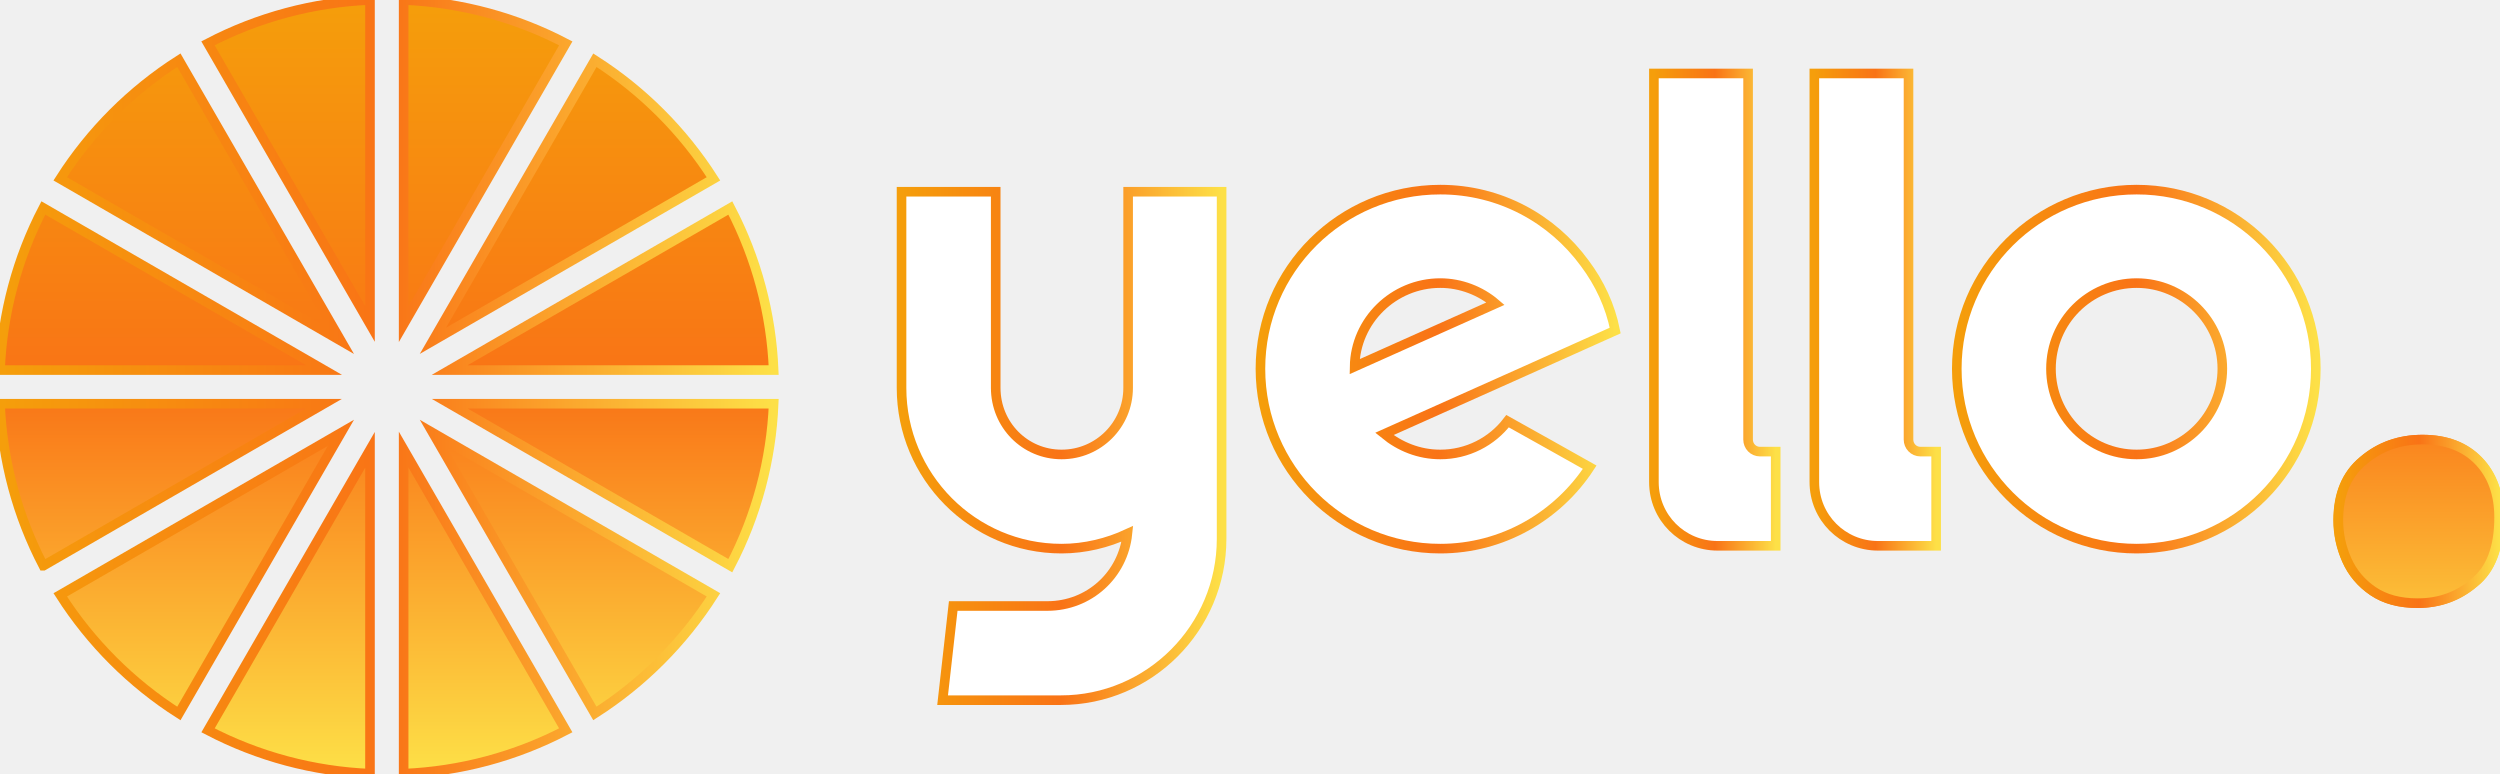
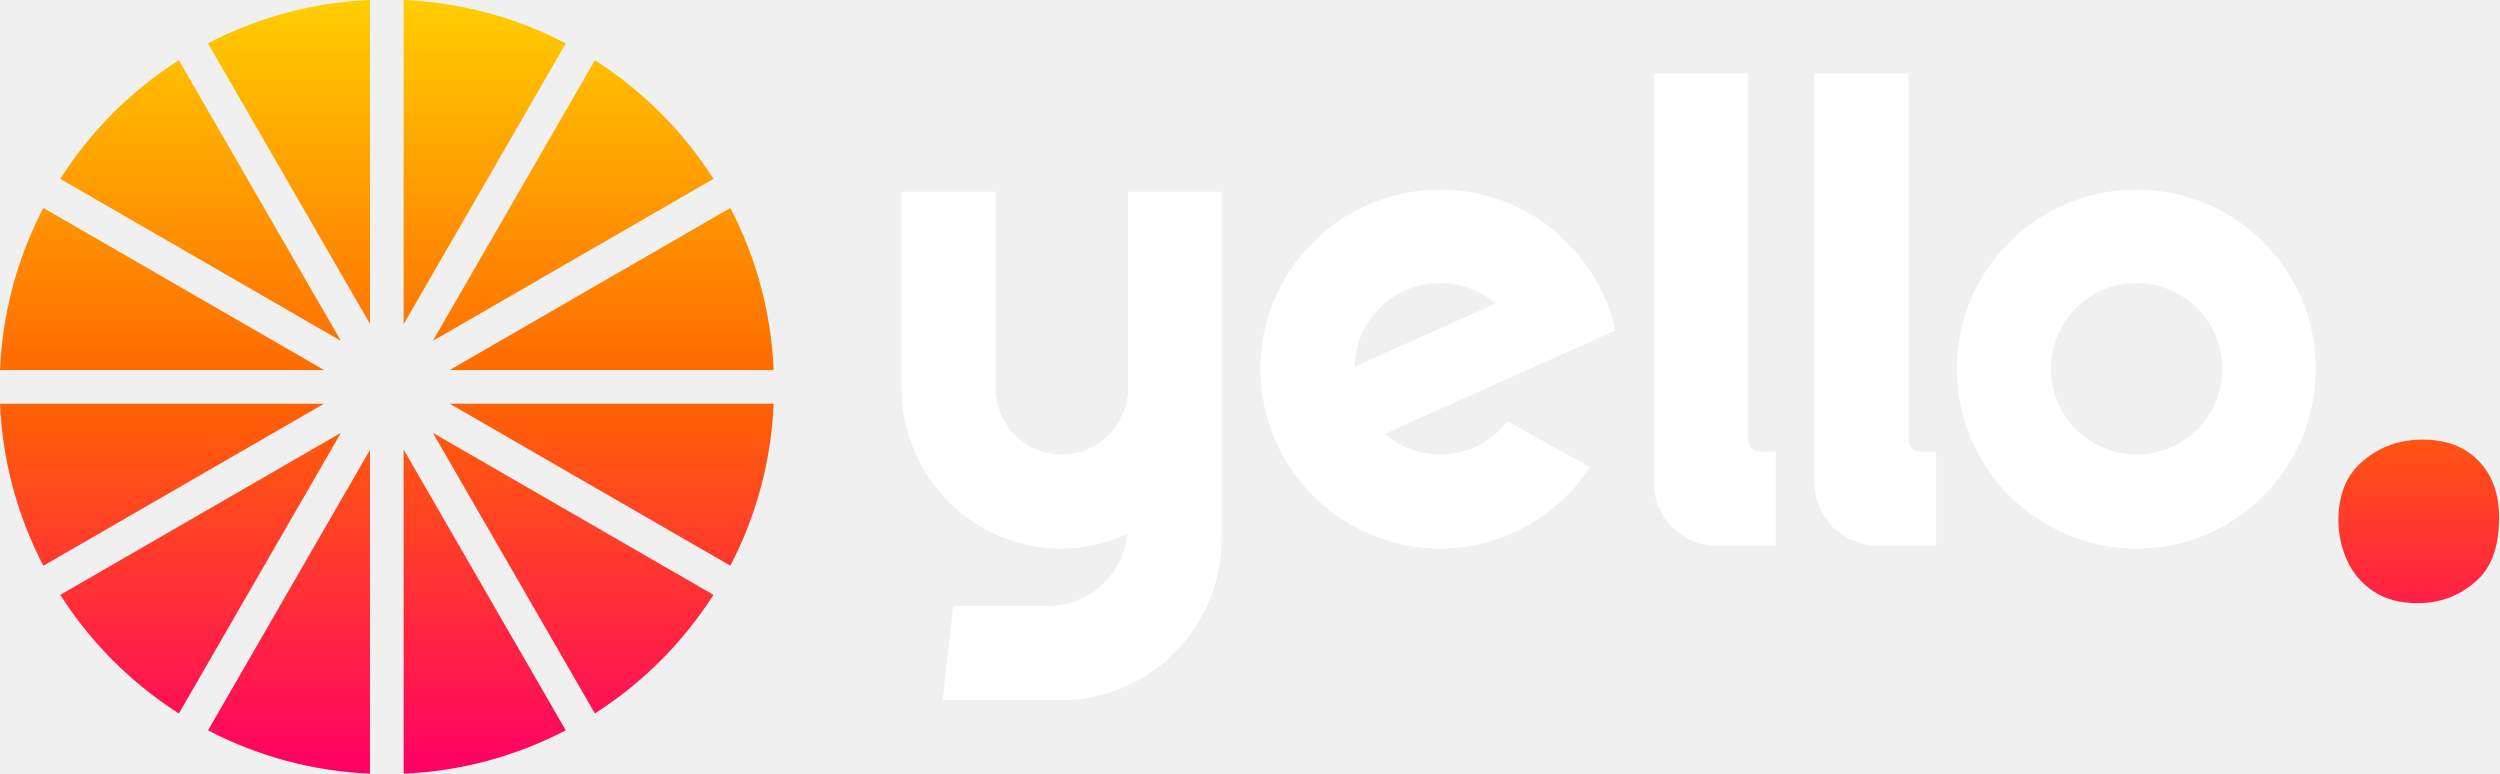
<svg xmlns="http://www.w3.org/2000/svg" width="391" height="121" viewBox="0 0 391 121" fill="none">
-   <style>
-   path { stroke: url(#brandStroke); stroke-width: 1.5; vector-effect: non-scaling-stroke; }
- </style>
  <path fill-rule="evenodd" clip-rule="evenodd" d="M57.866 0C49.025 0.37 40.374 2.683 32.529 6.776L57.866 50.659V0ZM57.866 70.353L32.537 114.224C40.38 118.316 49.028 120.629 57.866 121V70.353ZM63.13 121V70.309L88.483 114.22C80.633 118.315 71.976 120.632 63.13 121ZM63.13 50.699V0C72.249 0.387 80.848 2.795 88.487 6.784L63.13 50.699ZM9.422 93.037L53.321 67.691L27.975 111.59C20.515 106.828 14.184 100.496 9.422 93.037ZM111.586 27.971L67.703 53.304L93.045 9.422C100.501 14.184 106.826 20.514 111.586 27.971ZM9.418 27.967C14.18 20.508 20.512 14.176 27.971 9.414L53.316 53.313L9.418 27.967ZM6.78 32.525C2.685 40.375 0.371 49.032 0.004 57.878H50.691L6.78 32.525ZM6.78 88.479C2.687 80.634 0.374 71.983 0.004 63.142H50.671L6.784 88.479H6.78ZM70.321 57.878H121C120.632 49.033 118.318 40.378 114.224 32.529L70.321 57.878ZM114.224 88.475L70.341 63.146H121C120.629 71.984 118.315 80.632 114.224 88.475ZM67.703 67.7L93.037 111.582C100.494 106.821 106.824 100.49 111.586 93.033L67.703 67.7Z" fill="url(#paint0_linear_8303_4204)" />
  <path d="M176.44 29.989H191.059V84.256C191.059 98.211 179.762 109.507 165.919 109.507H147.423L149.085 94.778H163.814C170.349 94.778 175.665 89.905 176.329 83.481C173.228 84.921 169.684 85.807 166.029 85.807C152.186 85.807 141 74.51 141 60.667V29.989H155.73V60.667C155.73 66.426 160.27 71.077 166.029 71.077C171.788 71.077 176.44 66.426 176.44 60.667V29.989Z" fill="white" />
  <path d="M225.262 71.077C229.471 71.077 233.347 69.084 235.783 65.872C239.77 68.087 245.086 71.077 248.63 73.071C243.646 80.713 235.008 85.807 225.262 85.807C209.757 85.807 197.132 73.181 197.132 57.677C197.132 42.172 209.757 29.657 225.262 29.657C234.565 29.657 242.76 34.198 247.855 41.175C250.181 44.276 251.842 47.82 252.617 51.696L238.552 58.009L216.513 67.866C218.949 69.859 221.94 71.077 225.262 71.077ZM225.262 44.276C217.953 44.276 211.972 50.146 211.861 57.344L233.901 47.488C231.575 45.494 228.474 44.276 225.262 44.276Z" fill="white" />
  <path d="M273.401 11.494V68.751C273.401 69.748 274.176 70.634 275.284 70.634H277.72V85.364H268.639C263.101 85.364 258.671 80.934 258.671 75.397V11.494H273.401Z" fill="white" />
  <path d="M298.492 11.494V68.751C298.492 69.748 299.268 70.634 300.375 70.634H302.812V85.364H293.73C288.193 85.364 283.763 80.934 283.763 75.397V11.494H298.492Z" fill="white" />
  <path d="M334.173 85.807C318.668 85.807 306.042 73.181 306.042 57.677C306.042 42.172 318.668 29.657 334.173 29.657C349.678 29.657 362.192 42.172 362.192 57.677C362.192 73.181 349.678 85.807 334.173 85.807ZM334.173 44.276C326.753 44.276 320.772 50.256 320.772 57.677C320.772 65.097 326.753 71.077 334.173 71.077C341.482 71.077 347.573 65.097 347.573 57.677C347.573 50.256 341.482 44.276 334.173 44.276Z" fill="white" />
  <path d="M378.087 94.335C375.282 94.335 372.956 93.707 371.11 92.452C369.264 91.197 367.899 89.572 367.013 87.579C366.127 85.585 365.684 83.518 365.684 81.377C365.684 77.316 366.976 74.215 369.56 72.074C372.144 69.859 375.245 68.751 378.863 68.751C382.554 68.751 385.471 69.859 387.612 72.074C389.753 74.289 390.824 77.242 390.824 80.934C390.824 85.659 389.532 89.056 386.947 91.123C384.437 93.264 381.484 94.335 378.087 94.335Z" fill="white" />
  <path d="M378.124 94.335C375.318 94.335 372.992 93.707 371.147 92.452C369.301 91.197 367.935 89.573 367.049 87.579C366.163 85.586 365.72 83.518 365.72 81.377C365.72 77.316 367.012 74.215 369.596 72.074C372.18 69.859 375.281 68.752 378.899 68.752C382.591 68.752 385.507 69.859 387.648 72.074C389.789 74.289 390.86 77.243 390.86 80.934C390.86 85.659 389.568 89.056 386.984 91.123C384.473 93.264 381.52 94.335 378.124 94.335Z" fill="url(#paint1_linear_8303_4204)" />
  <defs>
-     <linearGradient id="brandStroke" x1="0" y1="0" x2="1" y2="0">
-       <stop stop-color="#F59E0B" offset="0%" />
-       <stop stop-color="#F97316" offset="50%" />
-       <stop stop-color="#FDE047" offset="100%" />
-     </linearGradient>
    <linearGradient id="paint0_linear_8303_4204" x1="60.502" y1="0" x2="60.502" y2="121" gradientUnits="userSpaceOnUse">
-       <stop stop-color="#F59E0B" />
-       <stop offset="0.5" stop-color="#F97316" />
-       <stop offset="1" stop-color="#FDE047" />
+       <stop stop-color="#FFCE00" />
+       <stop offset="0.5" stop-color="#FF6600" />
+       <stop offset="1" stop-color="#FF0066" />
    </linearGradient>
    <linearGradient id="paint1_linear_8303_4204" x1="265.93" y1="11.494" x2="265.93" y2="109.507" gradientUnits="userSpaceOnUse">
-       <stop stop-color="#F59E0B" />
-       <stop offset="0.5" stop-color="#F97316" />
-       <stop offset="1" stop-color="#FDE047" />
+       <stop stop-color="#FFCE00" />
+       <stop offset="0.5" stop-color="#FF6600" />
+       <stop offset="1" stop-color="#FF0066" />
    </linearGradient>
  </defs>
</svg>
